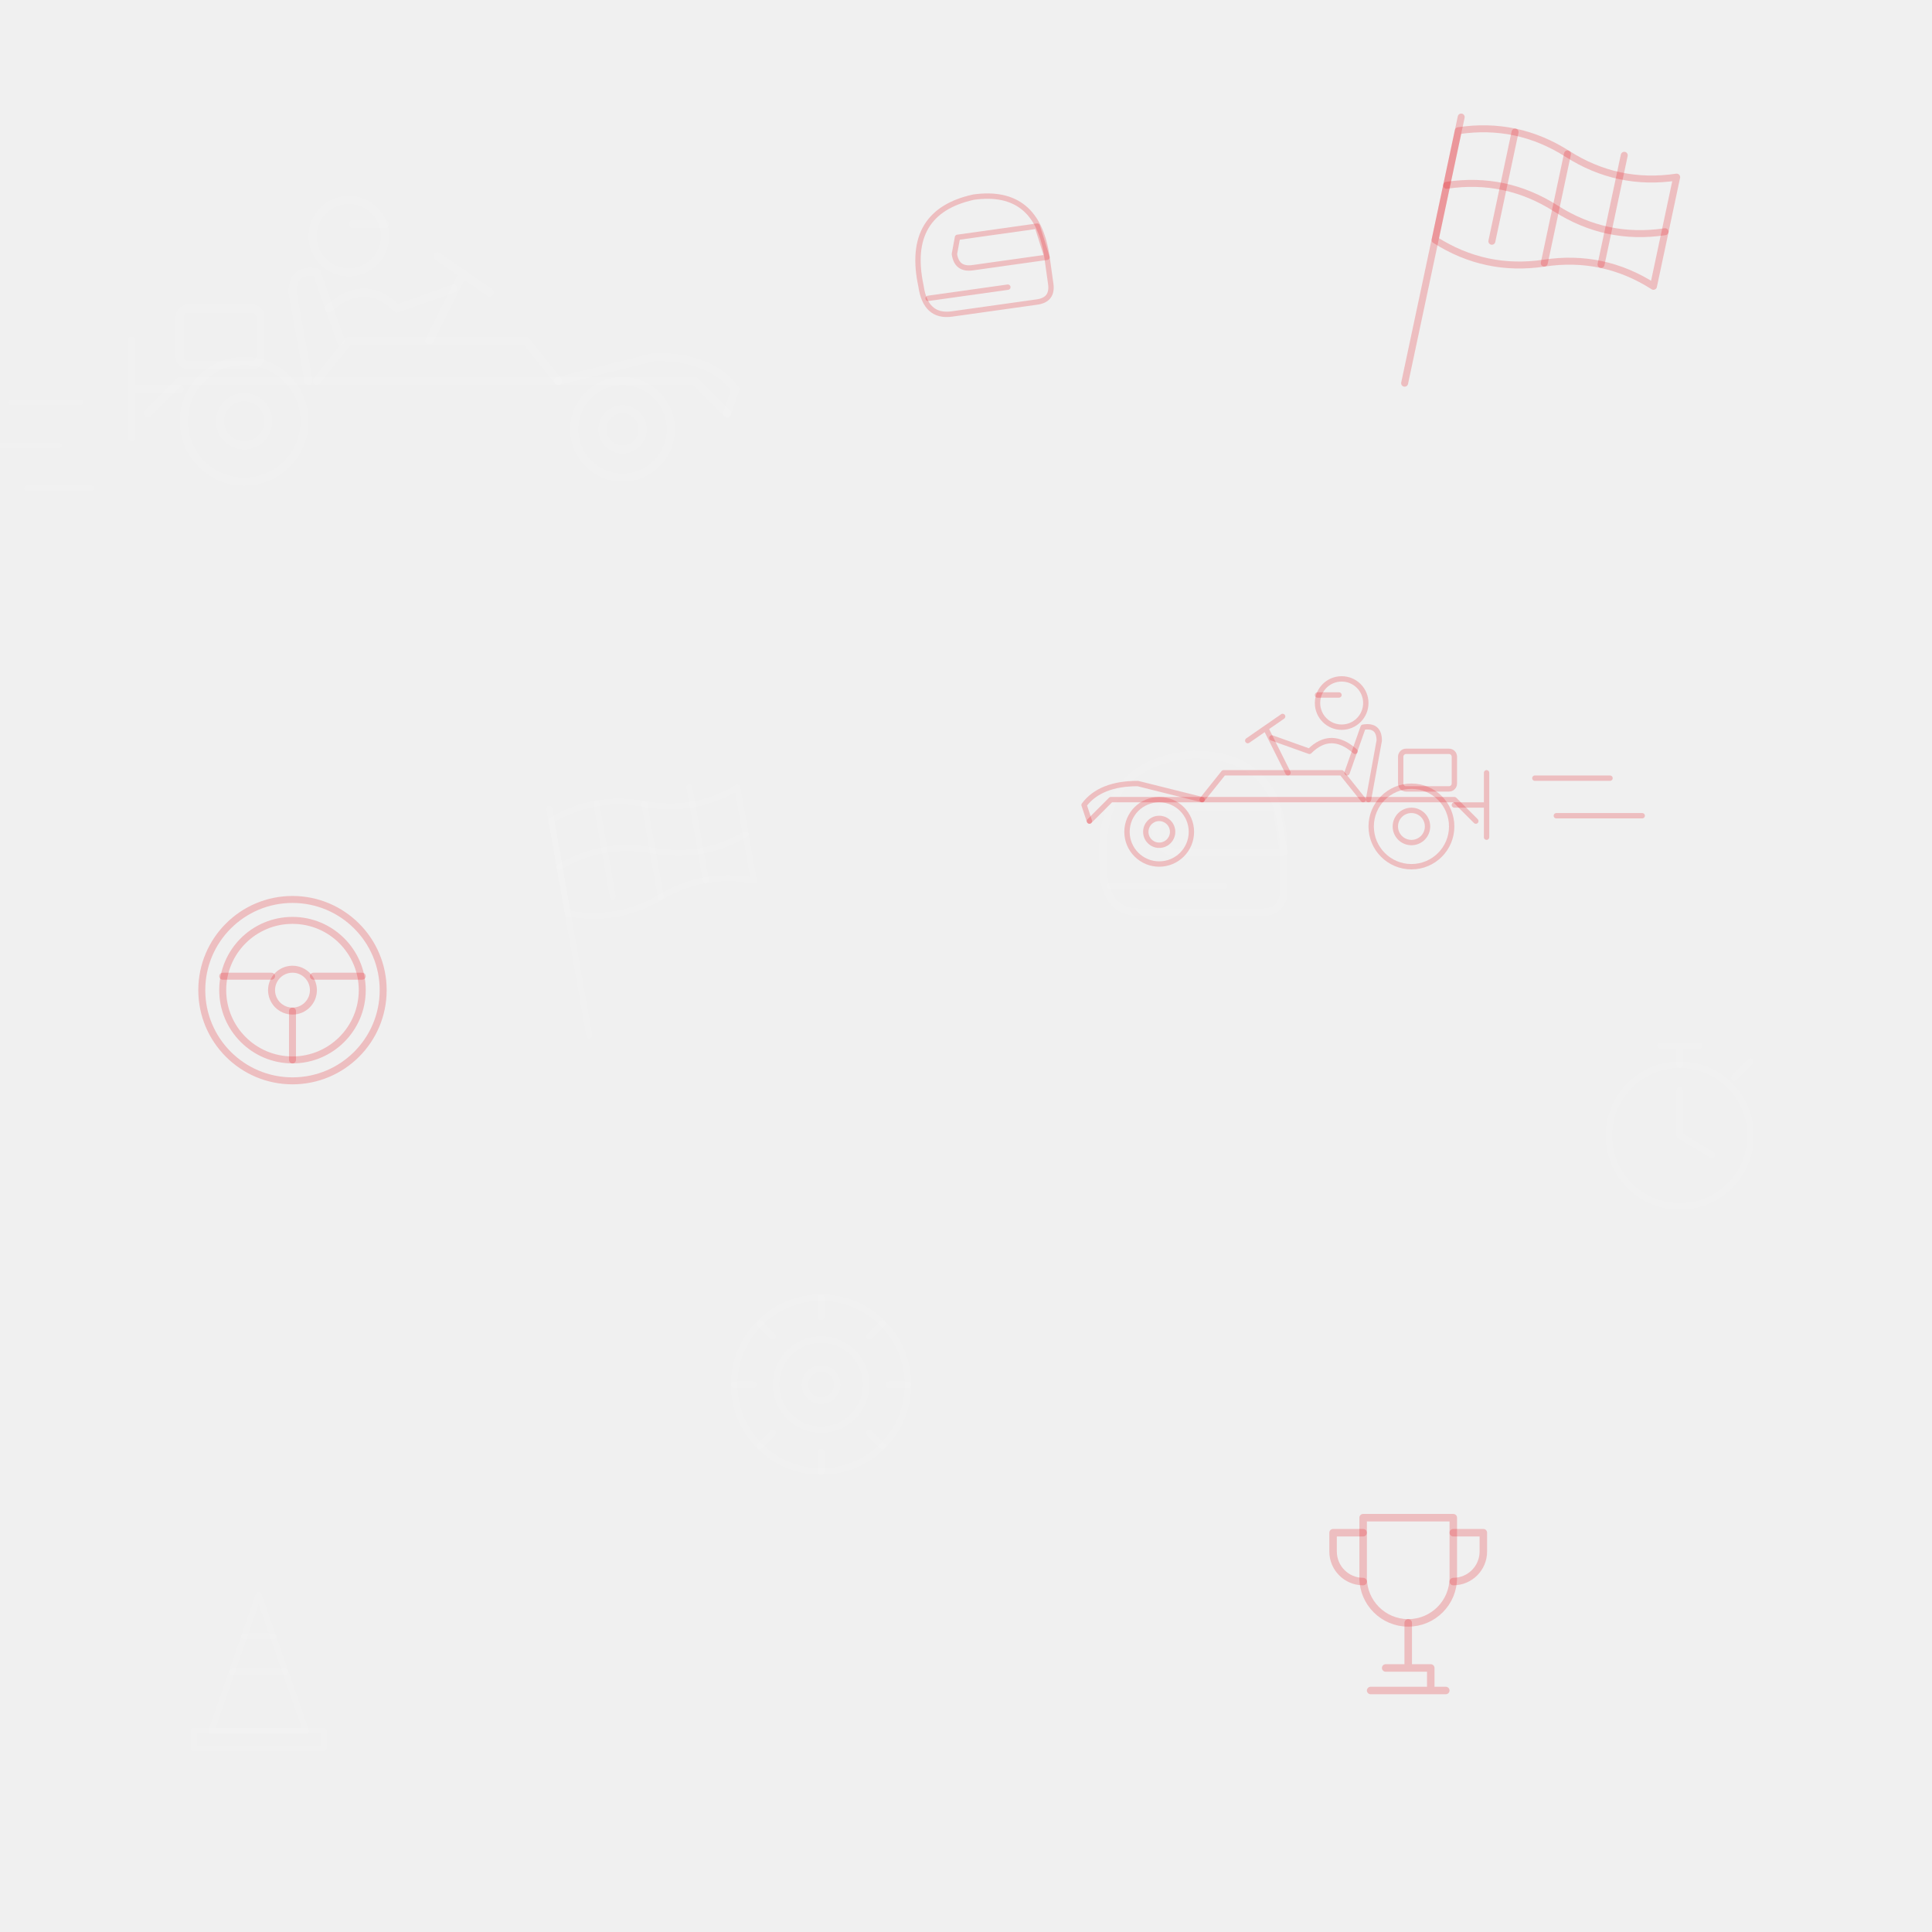
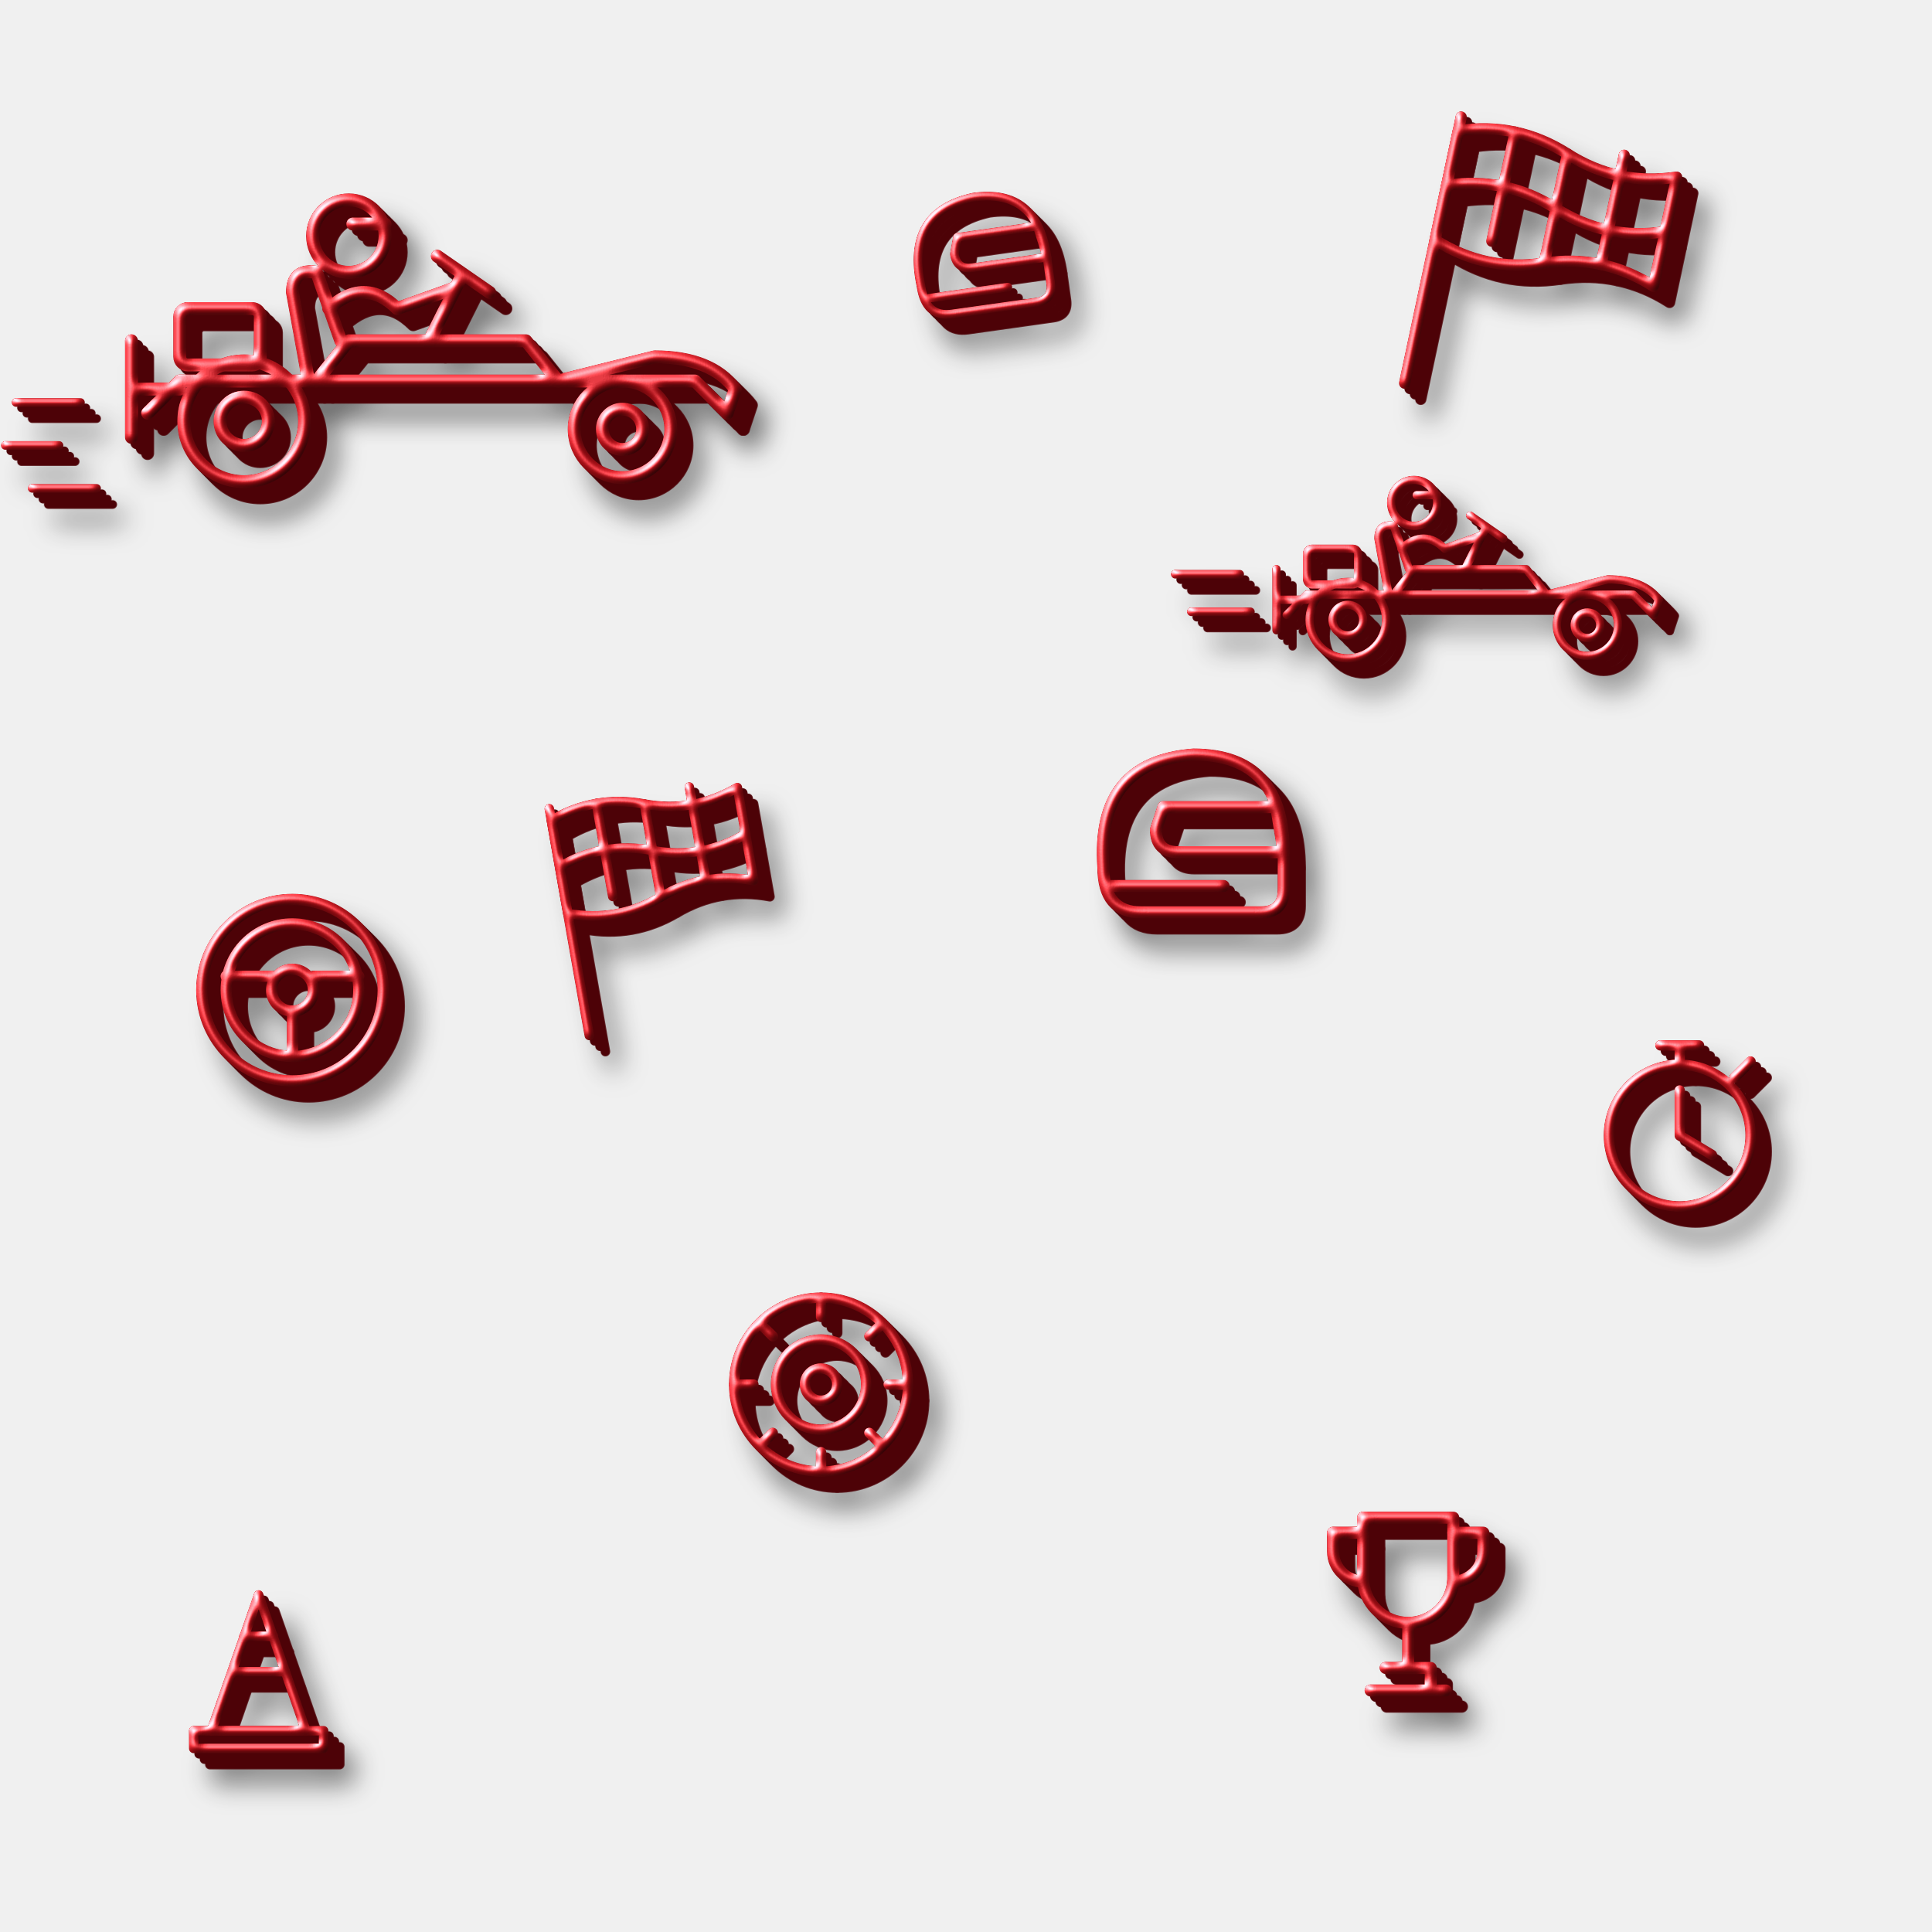
<svg xmlns="http://www.w3.org/2000/svg" xmlns:xlink="http://www.w3.org/1999/xlink" width="720" height="720" viewBox="0 0 720 720">
  <defs>
+     <filter id="relieve" x="-15%" y="-15%" width="130%" height="130%" color-interpolation-filters="sRGB">
+       <feGaussianBlur in="SourceAlpha" stdDeviation="1.6" result="alto" />
+       <feSpecularLighting in="alto" surfaceScale="5" specularConstant="1.1" specularExponent="16" lighting-color="#ffd2d4" result="brillo">
+         <feDistantLight azimuth="225" elevation="40" />
+       </feSpecularLighting>
+       <feComposite in="brillo" in2="SourceAlpha" operator="in" result="brilloIn" />
+       <feDiffuseLighting in="alto" surfaceScale="5" diffuseConstant="1" lighting-color="#ffffff" result="luz">
+         <feDistantLight azimuth="225" elevation="50" />
+       </feDiffuseLighting>
+       <feComposite in="SourceGraphic" in2="luz" operator="arithmetic" k1="1" k2="0" k3="0" k4="0" result="sombreado" />
+       <feComposite in="sombreado" in2="brilloIn" operator="arithmetic" k1="0" k2="1" k3="1" k4="0" result="frente" />
+       <feOffset in="SourceAlpha" dx="2" dy="2" result="o1" />
+       <feOffset in="SourceAlpha" dx="4" dy="4" result="o2" />
+       <feOffset in="SourceAlpha" dx="6" dy="6" result="o3" />
+       <feMerge result="prof">
+         <feMergeNode in="o3" />
+         <feMergeNode in="o2" />
+         <feMergeNode in="o1" />
+       </feMerge>
+       <feFlood flood-color="#4d0207" />
+       <feComposite in2="prof" operator="in" result="lado" />
+       <feOffset in="SourceAlpha" dx="9" dy="11" result="so" />
+       <feGaussianBlur in="so" stdDeviation="5" result="sb" />
+       <feFlood flood-color="#000000" flood-opacity=".75" />
+       <feComposite in2="sb" operator="in" result="sombra" />
+       <feMerge>
+         <feMergeNode in="sombra" />
+         <feMergeNode in="lado" />
+         <feMergeNode in="frente" />
+       </feMerge>
+     </filter>
    <g id="kart">
      <circle cx="34" cy="58" r="15" />
      <circle cx="34" cy="58" r="6" />
      <circle cx="128" cy="60" r="12" />
      <circle cx="128" cy="60" r="5" />
      <path d="M10 56 L18 48 H146 L154 56" />
      <path d="M6 38 V62 M6 50 H18" />
      <path d="M52 48 L60 38 H104 L112 48" />
      <path d="M112 48 L136 42 Q150 42 156 50 L154 56" />
      <path d="M50 48 L46 26 Q46 20 52 21 L58 38" />
      <path d="M55 30 Q64 22 72 30 L86 25" />
      <circle cx="60" cy="12" r="9" />
      <path d="M61 9 H69" />
      <path d="M80 38 L88 22 M82 17 L95 26" />
      <rect x="18" y="30" width="20" height="14" rx="2" />
    </g>
    <g id="casco">
      <path d="M8 38 Q6 10 32 8 Q56 8 56 34 V44 Q56 50 50 50 H18 Q8 50 8 38 Z" />
      <path d="M24 22 H54 L56 34 H28 Q22 34 22 28 Z" />
      <path d="M10 43 H40" />
    </g>
    <g id="volante">
      <circle cx="30" cy="30" r="26" />
-       <circle cx="30" cy="30" r="20" />
+       <circle cx="30" cy="30" r="19" />
      <circle cx="30" cy="30" r="6" />
-       <path d="M10 26 H24 M36 26 H50 M30 36 V50" />
+       <path d="M11 26 H24 M36 26 H49 M30 36 V49" />
    </g>
    <g id="bandera">
      <path d="M4 2 V80" />
      <path d="M4 6 Q20 0 36 6 T68 6 V38 Q52 32 36 38 T4 38 Z" />
      <path d="M20 3 V35 M36 6 V38 M52 3 V35" />
      <path d="M4 22 Q20 16 36 22 T68 22" />
    </g>
    <g id="crono">
      <circle cx="30" cy="36" r="22" />
      <path d="M24 8 H36 M30 8 V14 M47 18 L52 13" />
      <path d="M30 36 L30 22 M30 36 L40 42" />
    </g>
    <g id="cubierta">
      <circle cx="30" cy="30" r="27" />
      <circle cx="30" cy="30" r="14" />
      <circle cx="30" cy="30" r="5" />
      <path d="M30 3 V9 M30 51 V57 M3 30 H9 M51 30 H57 M11 11 L15 15 M45 45 L49 49 M49 11 L45 15 M11 49 L15 45" />
    </g>
    <g id="copa">
      <path d="M20 4 H44 V20 A12 12 0 0 1 20 20 Z" />
      <path d="M44 8 H52 V13 A8 8 0 0 1 44 21 M20 8 H12 V13 A8 8 0 0 0 20 21" />
      <path d="M32 32 V44 M22 50 H42 M26 44 H38 V50" />
    </g>
    <g id="cono">
      <path d="M24 4 L8 50 H40 Z" />
      <path d="M2 50 H46 V56 H2 Z" />
      <path d="M15 30 H33 M19 18 H29" />
    </g>
  </defs>
-   <g fill="none" stroke-linecap="round" stroke-linejoin="round" stroke-width="2">
-     <g stroke="#ffffff" stroke-opacity=".075">
-       <use xlink:href="#kart" href="#kart" transform="translate(40 70) scale(1.5)" />
-       <path d="M4 150 H30 M0 166 H22 M10 182 H34" />
-       <use xlink:href="#casco" href="#casco" transform="translate(400 270) scale(1.4)" />
-       <use xlink:href="#crono" href="#crono" transform="translate(590 380) scale(1.2)" />
-       <use xlink:href="#cubierta" href="#cubierta" transform="translate(270 480) scale(1.2)" />
-       <use xlink:href="#cono" href="#cono" transform="translate(70 590) scale(1.1)" />
-       <use xlink:href="#bandera" href="#bandera" transform="translate(200 300) rotate(-10) scale(1.1)" />
-     </g>
-     <g stroke="#e3121b" stroke-opacity=".22">
-       <use xlink:href="#bandera" href="#bandera" transform="translate(540 40) rotate(12) scale(1.3)" />
-       <use xlink:href="#volante" href="#volante" transform="translate(70 330) scale(1.3)" />
-       <use xlink:href="#copa" href="#copa" transform="translate(480 560) scale(1.4)" />
-       <use xlink:href="#kart" href="#kart" transform="translate(560 250) scale(-1 1)" />
-       <path d="M572 290 H600 M580 304 H612" />
-       <use xlink:href="#casco" href="#casco" transform="translate(330 70) rotate(-8)" />
-     </g>
+   <g fill="none" stroke="#e3101a" stroke-width="3.2" stroke-linecap="round" stroke-linejoin="round" filter="url(#relieve)">
+     <use xlink:href="#kart" href="#kart" transform="translate(40 70) scale(1.5)" />
+     <path d="M6 150 H30 M2 166 H22 M12 182 H36" />
+     <use xlink:href="#casco" href="#casco" transform="translate(400 270) scale(1.4)" />
+     <use xlink:href="#crono" href="#crono" transform="translate(590 380) scale(1.2)" />
+     <use xlink:href="#cubierta" href="#cubierta" transform="translate(270 480) scale(1.2)" />
+     <use xlink:href="#cono" href="#cono" transform="translate(70 590) scale(1.1)" />
+     <use xlink:href="#bandera" href="#bandera" transform="translate(200 300) rotate(-10) scale(1.1)" />
+     <use xlink:href="#bandera" href="#bandera" transform="translate(540 40) rotate(12) scale(1.3)" />
+     <use xlink:href="#volante" href="#volante" transform="translate(70 330) scale(1.3)" />
+     <use xlink:href="#copa" href="#copa" transform="translate(480 560) scale(1.4)" />
+     <use xlink:href="#kart" href="#kart" transform="translate(470 176) scale(.95)" />
+     <path d="M438 214 H462 M444 228 H466" />
+     <use xlink:href="#casco" href="#casco" transform="translate(330 70) rotate(-8)" />
  </g>
</svg>
